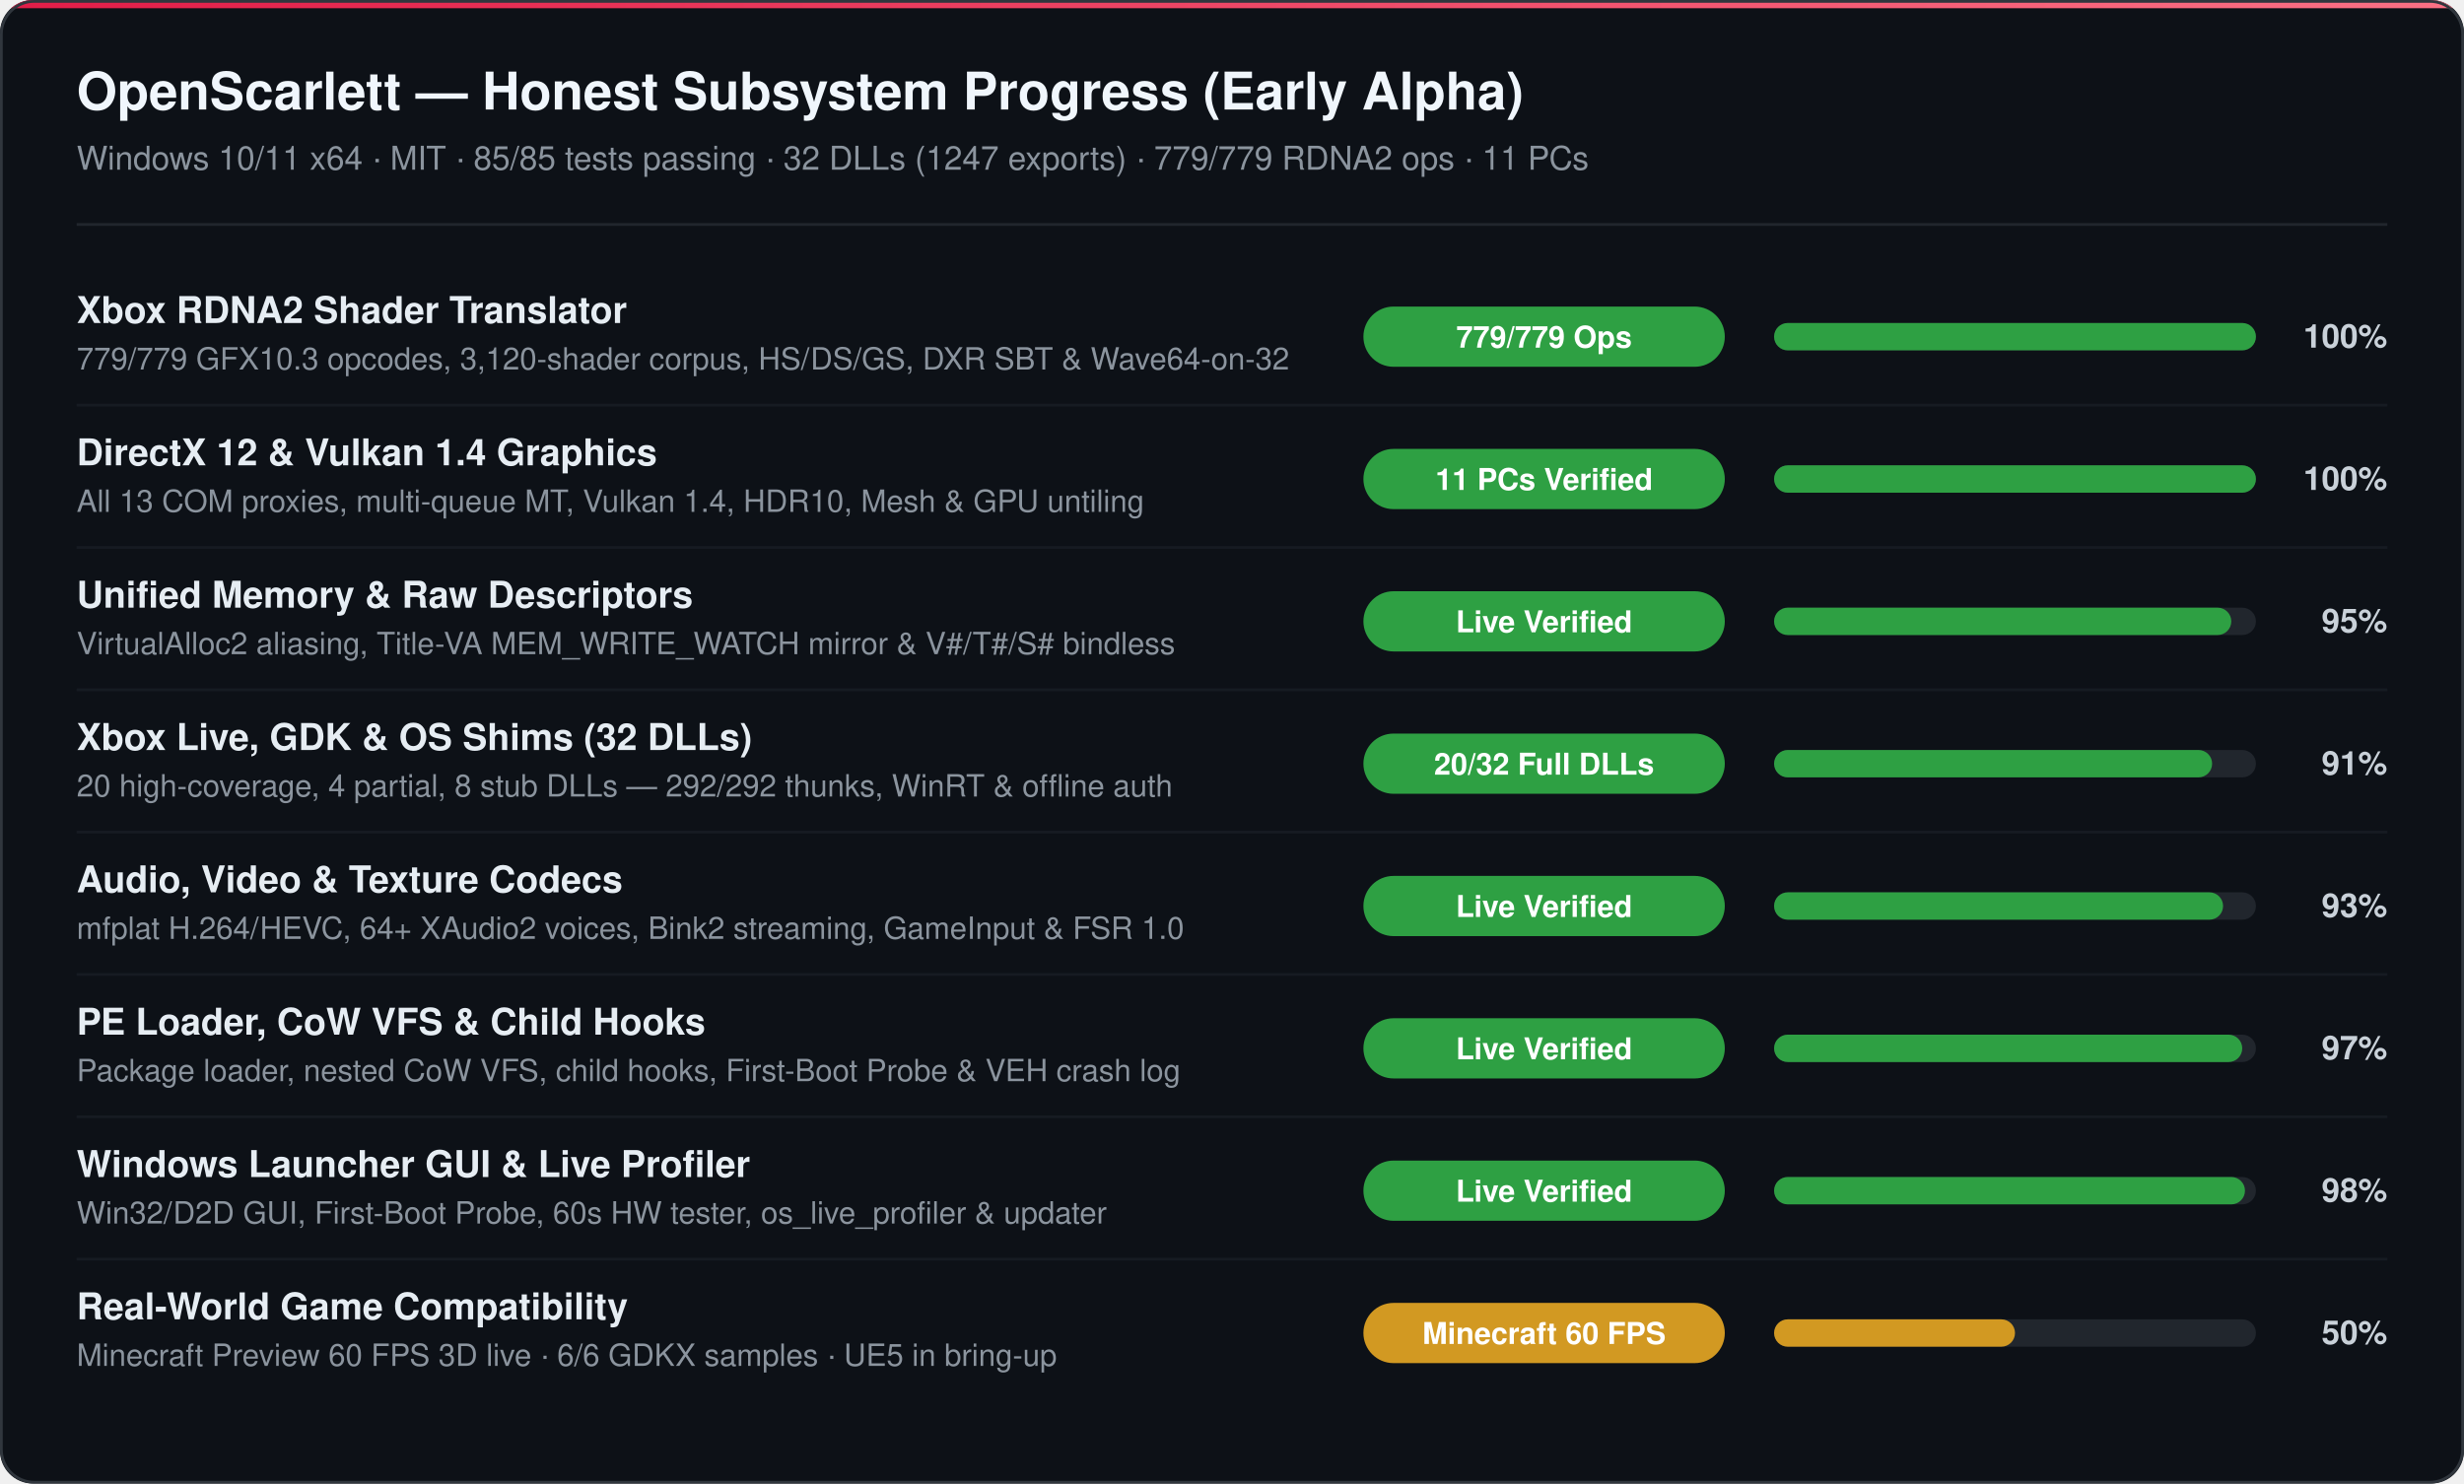
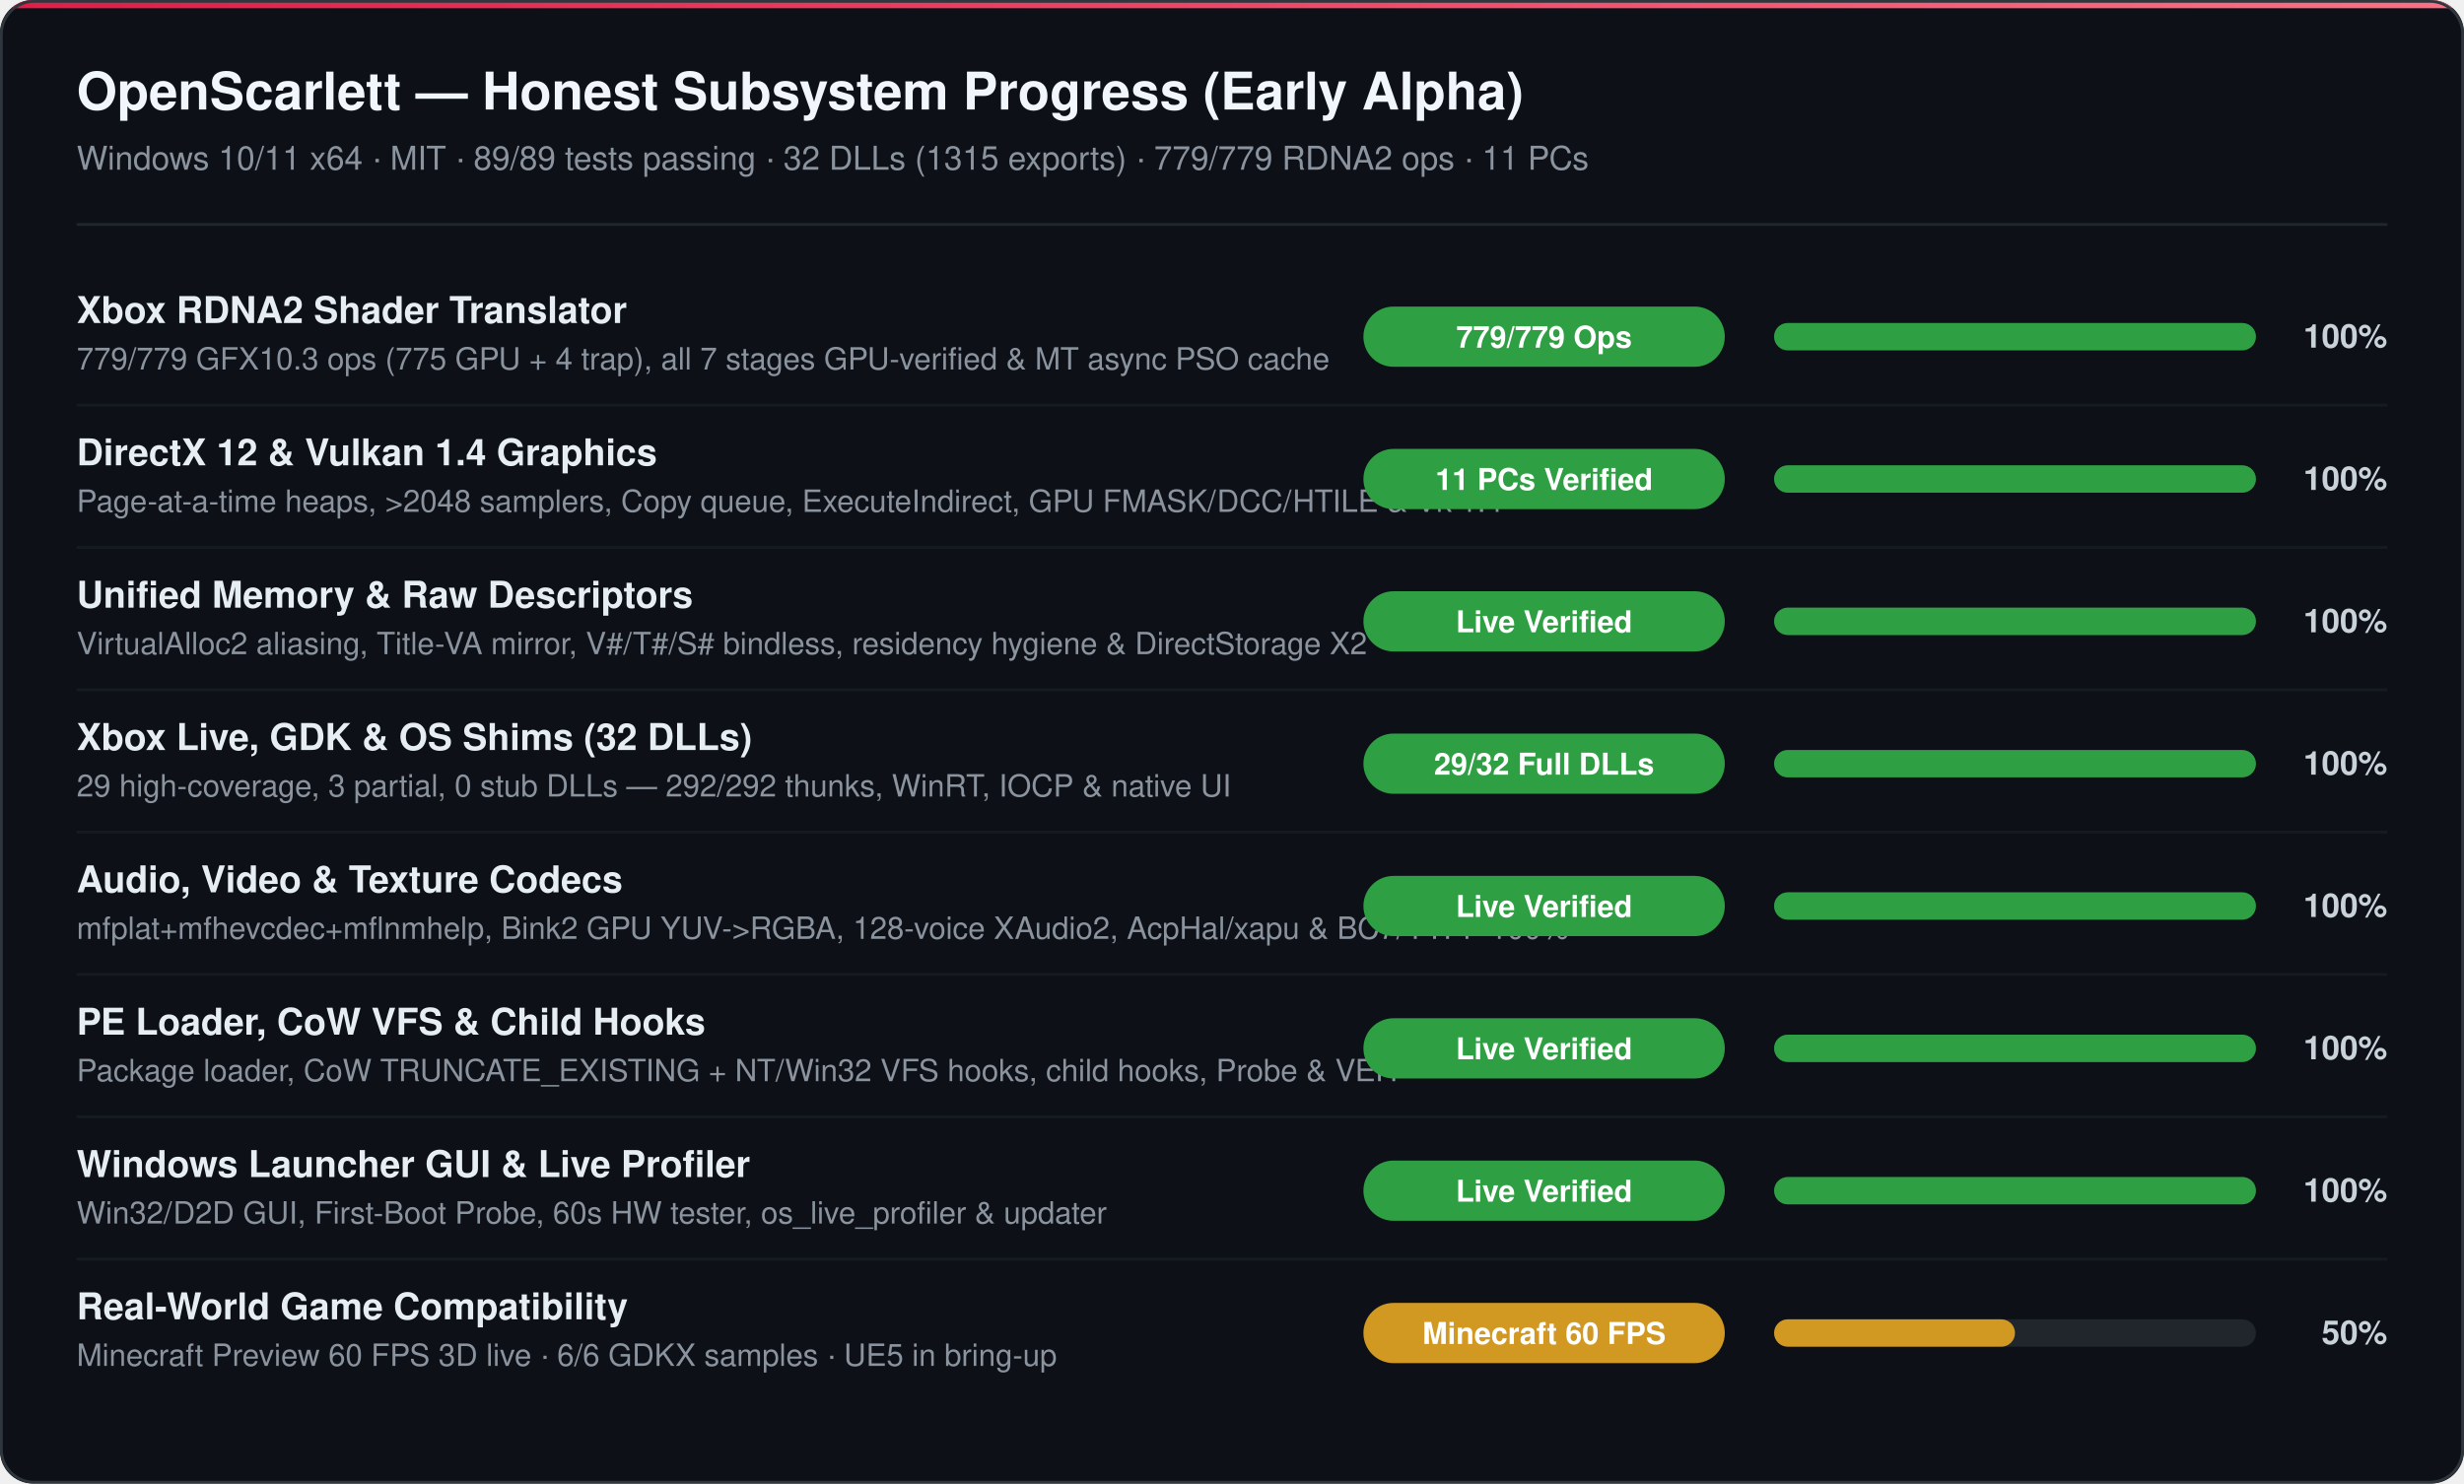
- <svg xmlns="http://www.w3.org/2000/svg" width="900" height="542" viewBox="0 0 900 542" role="img" aria-label="OpenScarlett Honest Subsystem Progress (85/85 tests passing)">
+ <svg xmlns="http://www.w3.org/2000/svg" width="900" height="542" viewBox="0 0 900 542" role="img" aria-label="OpenScarlett Honest Subsystem Progress (89/89 tests passing)">
  <defs>
    <linearGradient id="accentBar" x1="0%" y1="0%" x2="100%" y2="0%">
      <stop offset="0%" stop-color="#e11d48" />
      <stop offset="100%" stop-color="#fb7185" />
    </linearGradient>
    <clipPath id="cardClip">
      <rect width="900" height="542" rx="12" />
    </clipPath>
  </defs>
  <style>
    text { font-family: -apple-system, 'Segoe UI', Helvetica, Arial, sans-serif; }
    .h1 { font-size: 19px; font-weight: 700; fill: #f0f6fc; }
    .sub { font-size: 12px; fill: #8b949e; }
    .name { font-size: 13.5px; fill: #e6edf3; font-weight: 600; }
    .desc { font-size: 11.2px; fill: #8b949e; }
    .pill { font-size: 11px; fill: #ffffff; font-weight: 600; }
    .pct { font-size: 12px; fill: #c9d1d9; font-weight: 600; }
  </style>
  <g clip-path="url(#cardClip)">
    <rect width="900" height="542" fill="#0d1117" />
    <rect x="0" y="0" width="900" height="3" fill="url(#accentBar)" />
    <text class="h1" x="28" y="40">OpenScarlett — Honest Subsystem Progress (Early Alpha)</text>
-     <text class="sub" x="28" y="62">Windows 10/11 x64 · MIT · 85/85 tests passing · 32 DLLs (1247 exports) · 779/779 RDNA2 ops · 11 PCs</text>
+     <text class="sub" x="28" y="62">Windows 10/11 x64 · MIT · 89/89 tests passing · 32 DLLs (1315 exports) · 779/779 RDNA2 ops · 11 PCs</text>
    <line x1="28" y1="82" x2="872" y2="82" stroke="#21262d" stroke-width="1" />
    <text class="name" x="28" y="118">Xbox RDNA2 Shader Translator</text>
-     <text class="desc" x="28" y="135">779/779 GFX10.3 opcodes, 3,120-shader corpus, HS/DS/GS, DXR SBT &amp; Wave64-on-32</text>
+     <text class="desc" x="28" y="135">779/779 GFX10.3 ops (775 GPU + 4 trap), all 7 stages GPU-verified &amp; MT async PSO cache</text>
    <rect x="498" y="112" width="132" height="22" rx="11" fill="#2ea043" />
    <text class="pill" x="564" y="127" text-anchor="middle">779/779 Ops</text>
    <rect x="648" y="118" width="176" height="10" rx="5" fill="#21262d" />
    <rect x="648" y="118" width="176" height="10" rx="5" fill="#2ea043" />
    <text class="pct" x="872" y="127" text-anchor="end">100%</text>
    <line x1="28" y1="148" x2="872" y2="148" stroke="#161b22" stroke-width="1" />
    <text class="name" x="28" y="170">DirectX 12 &amp; Vulkan 1.4 Graphics</text>
-     <text class="desc" x="28" y="187">All 13 COM proxies, multi-queue MT, Vulkan 1.4, HDR10, Mesh &amp; GPU untiling</text>
+     <text class="desc" x="28" y="187">Page-at-a-time heaps, &gt;2048 samplers, Copy queue, ExecuteIndirect, GPU FMASK/DCC/HTILE &amp; Vk 1.4</text>
    <rect x="498" y="164" width="132" height="22" rx="11" fill="#2ea043" />
    <text class="pill" x="564" y="179" text-anchor="middle">11 PCs Verified</text>
    <rect x="648" y="170" width="176" height="10" rx="5" fill="#21262d" />
    <rect x="648" y="170" width="176" height="10" rx="5" fill="#2ea043" />
    <text class="pct" x="872" y="179" text-anchor="end">100%</text>
    <line x1="28" y1="200" x2="872" y2="200" stroke="#161b22" stroke-width="1" />
    <text class="name" x="28" y="222">Unified Memory &amp; Raw Descriptors</text>
-     <text class="desc" x="28" y="239">VirtualAlloc2 aliasing, Title-VA MEM_WRITE_WATCH mirror &amp; V#/T#/S# bindless</text>
+     <text class="desc" x="28" y="239">VirtualAlloc2 aliasing, Title-VA mirror, V#/T#/S# bindless, residency hygiene &amp; DirectStorage X2</text>
    <rect x="498" y="216" width="132" height="22" rx="11" fill="#2ea043" />
    <text class="pill" x="564" y="231" text-anchor="middle">Live Verified</text>
    <rect x="648" y="222" width="176" height="10" rx="5" fill="#21262d" />
-     <rect x="648" y="222" width="167" height="10" rx="5" fill="#2ea043" />
-     <text class="pct" x="872" y="231" text-anchor="end">95%</text>
+     <rect x="648" y="222" width="176" height="10" rx="5" fill="#2ea043" />
+     <text class="pct" x="872" y="231" text-anchor="end">100%</text>
    <line x1="28" y1="252" x2="872" y2="252" stroke="#161b22" stroke-width="1" />
    <text class="name" x="28" y="274">Xbox Live, GDK &amp; OS Shims (32 DLLs)</text>
-     <text class="desc" x="28" y="291">20 high-coverage, 4 partial, 8 stub DLLs — 292/292 thunks, WinRT &amp; offline auth</text>
+     <text class="desc" x="28" y="291">29 high-coverage, 3 partial, 0 stub DLLs — 292/292 thunks, WinRT, IOCP &amp; native UI</text>
    <rect x="498" y="268" width="132" height="22" rx="11" fill="#2ea043" />
-     <text class="pill" x="564" y="283" text-anchor="middle">20/32 Full DLLs</text>
+     <text class="pill" x="564" y="283" text-anchor="middle">29/32 Full DLLs</text>
    <rect x="648" y="274" width="176" height="10" rx="5" fill="#21262d" />
-     <rect x="648" y="274" width="160" height="10" rx="5" fill="#2ea043" />
-     <text class="pct" x="872" y="283" text-anchor="end">91%</text>
+     <rect x="648" y="274" width="176" height="10" rx="5" fill="#2ea043" />
+     <text class="pct" x="872" y="283" text-anchor="end">100%</text>
    <line x1="28" y1="304" x2="872" y2="304" stroke="#161b22" stroke-width="1" />
    <text class="name" x="28" y="326">Audio, Video &amp; Texture Codecs</text>
-     <text class="desc" x="28" y="343">mfplat H.264/HEVC, 64+ XAudio2 voices, Bink2 streaming, GameInput &amp; FSR 1.0</text>
+     <text class="desc" x="28" y="343">mfplat+mfhevcdec+mflnmhelp, Bink2 GPU YUV-&gt;RGBA, 128-voice XAudio2, AcpHal/xapu &amp; BC7/TTPF 100%</text>
    <rect x="498" y="320" width="132" height="22" rx="11" fill="#2ea043" />
    <text class="pill" x="564" y="335" text-anchor="middle">Live Verified</text>
    <rect x="648" y="326" width="176" height="10" rx="5" fill="#21262d" />
-     <rect x="648" y="326" width="164" height="10" rx="5" fill="#2ea043" />
-     <text class="pct" x="872" y="335" text-anchor="end">93%</text>
+     <rect x="648" y="326" width="176" height="10" rx="5" fill="#2ea043" />
+     <text class="pct" x="872" y="335" text-anchor="end">100%</text>
    <line x1="28" y1="356" x2="872" y2="356" stroke="#161b22" stroke-width="1" />
    <text class="name" x="28" y="378">PE Loader, CoW VFS &amp; Child Hooks</text>
-     <text class="desc" x="28" y="395">Package loader, nested CoW VFS, child hooks, First-Boot Probe &amp; VEH crash log</text>
+     <text class="desc" x="28" y="395">Package loader, CoW TRUNCATE_EXISTING + NT/Win32 VFS hooks, child hooks, Probe &amp; VEH</text>
    <rect x="498" y="372" width="132" height="22" rx="11" fill="#2ea043" />
    <text class="pill" x="564" y="387" text-anchor="middle">Live Verified</text>
    <rect x="648" y="378" width="176" height="10" rx="5" fill="#21262d" />
-     <rect x="648" y="378" width="171" height="10" rx="5" fill="#2ea043" />
-     <text class="pct" x="872" y="387" text-anchor="end">97%</text>
+     <rect x="648" y="378" width="176" height="10" rx="5" fill="#2ea043" />
+     <text class="pct" x="872" y="387" text-anchor="end">100%</text>
    <line x1="28" y1="408" x2="872" y2="408" stroke="#161b22" stroke-width="1" />
    <text class="name" x="28" y="430">Windows Launcher GUI &amp; Live Profiler</text>
    <text class="desc" x="28" y="447">Win32/D2D GUI, First-Boot Probe, 60s HW tester, os_live_profiler &amp; updater</text>
    <rect x="498" y="424" width="132" height="22" rx="11" fill="#2ea043" />
    <text class="pill" x="564" y="439" text-anchor="middle">Live Verified</text>
    <rect x="648" y="430" width="176" height="10" rx="5" fill="#21262d" />
-     <rect x="648" y="430" width="172" height="10" rx="5" fill="#2ea043" />
-     <text class="pct" x="872" y="439" text-anchor="end">98%</text>
+     <rect x="648" y="430" width="176" height="10" rx="5" fill="#2ea043" />
+     <text class="pct" x="872" y="439" text-anchor="end">100%</text>
    <line x1="28" y1="460" x2="872" y2="460" stroke="#161b22" stroke-width="1" />
    <text class="name" x="28" y="482">Real-World Game Compatibility</text>
    <text class="desc" x="28" y="499">Minecraft Preview 60 FPS 3D live · 6/6 GDKX samples · UE5 in bring-up</text>
    <rect x="498" y="476" width="132" height="22" rx="11" fill="#d29922" />
    <text class="pill" x="564" y="491" text-anchor="middle">Minecraft 60 FPS</text>
    <rect x="648" y="482" width="176" height="10" rx="5" fill="#21262d" />
    <rect x="648" y="482" width="88" height="10" rx="5" fill="#d29922" />
    <text class="pct" x="872" y="491" text-anchor="end">50%</text>
  </g>
  <rect x="0.5" y="0.5" width="899" height="541" rx="12" fill="none" stroke="#30363d" stroke-width="1" />
</svg>
